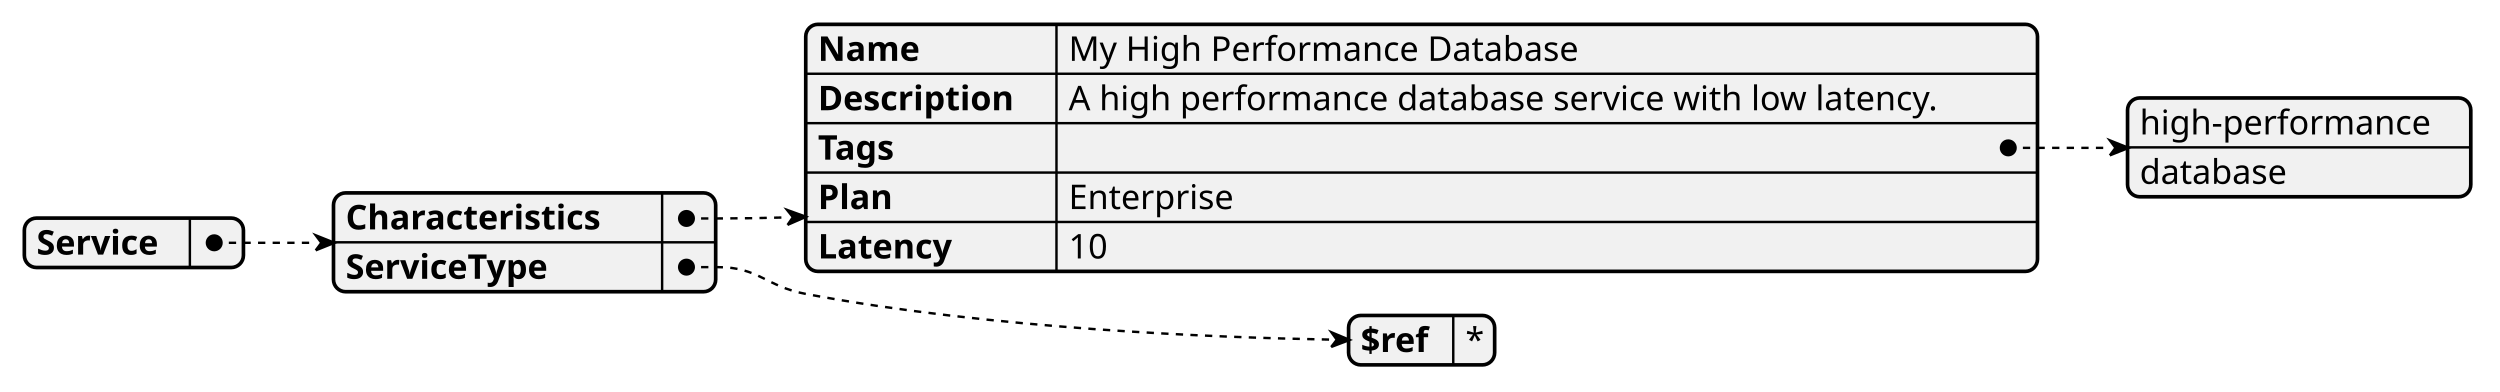
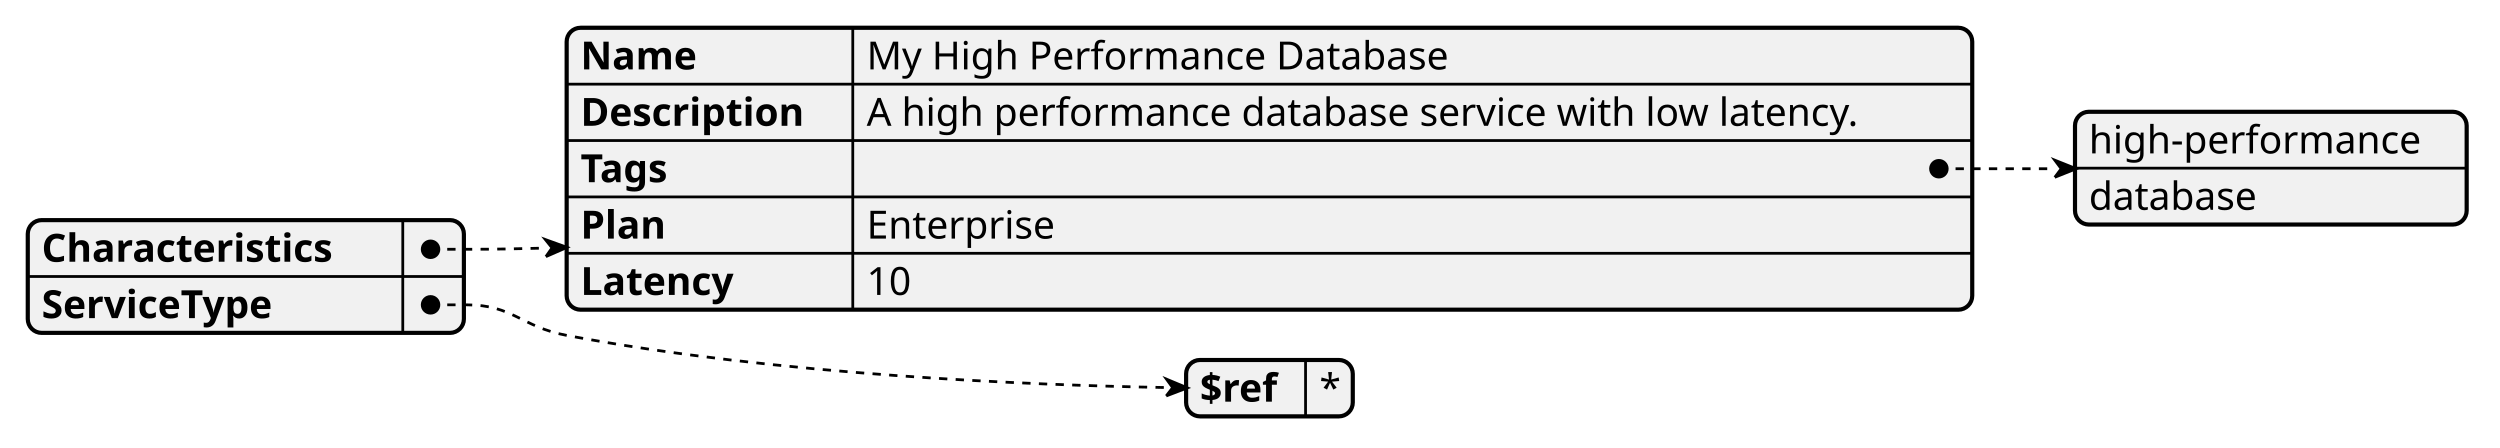
- <svg xmlns="http://www.w3.org/2000/svg" contentStyleType="text/css" height="161px" preserveAspectRatio="none" style="width:1027px;height:161px;background:#FFFFFF;" version="1.1" viewBox="0 0 1027 161" width="1027px" zoomAndPan="magnify">
+ <svg xmlns="http://www.w3.org/2000/svg" contentStyleType="text/css" height="161px" preserveAspectRatio="none" style="width:900px;height:161px;background:#FFFFFF;" version="1.1" viewBox="0 0 900 161" width="900px" zoomAndPan="magnify">
  <defs />
  <g>
-     <rect fill="#F1F1F1" height="20.297" rx="5" ry="5" style="stroke:#F1F1F1;stroke-width:1.5;" width="90" x="10" y="89.594" />
-     <text fill="#000000" font-family="sans-serif" font-size="14" font-weight="bold" lengthAdjust="spacing" textLength="58" x="15" y="104.589">Service</text>
-     <text fill="#000000" font-family="sans-serif" font-size="14" lengthAdjust="spacing" textLength="12" x="83" y="104.589">   </text>
-     <line style="stroke:#000000;stroke-width:1.0;" x1="78" x2="78" y1="89.594" y2="109.891" />
-     <rect fill="none" height="20.297" rx="5" ry="5" style="stroke:#000000;stroke-width:1.5;" width="90" x="10" y="89.594" />
-     <rect fill="#F1F1F1" height="40.594" rx="5" ry="5" style="stroke:#F1F1F1;stroke-width:1.5;" width="157" x="137" y="79.242" />
-     <text fill="#000000" font-family="sans-serif" font-size="14" font-weight="bold" lengthAdjust="spacing" textLength="125" x="142" y="94.237">Characteristics</text>
-     <text fill="#000000" font-family="sans-serif" font-size="14" lengthAdjust="spacing" textLength="12" x="277" y="94.237">   </text>
-     <line style="stroke:#000000;stroke-width:1.0;" x1="272" x2="272" y1="79.242" y2="99.539" />
-     <line style="stroke:#000000;stroke-width:1.0;" x1="137" x2="294" y1="99.539" y2="99.539" />
-     <text fill="#000000" font-family="sans-serif" font-size="14" font-weight="bold" lengthAdjust="spacing" textLength="97" x="142" y="114.534">ServiceType</text>
-     <text fill="#000000" font-family="sans-serif" font-size="14" lengthAdjust="spacing" textLength="12" x="277" y="114.534">   </text>
-     <line style="stroke:#000000;stroke-width:1.0;" x1="272" x2="272" y1="99.539" y2="119.836" />
-     <rect fill="none" height="40.594" rx="5" ry="5" style="stroke:#000000;stroke-width:1.5;" width="157" x="137" y="79.242" />
-     <rect fill="#F1F1F1" height="101.484" rx="5" ry="5" style="stroke:#F1F1F1;stroke-width:1.5;" width="506" x="331" y="10" />
-     <text fill="#000000" font-family="sans-serif" font-size="14" font-weight="bold" lengthAdjust="spacing" textLength="45" x="336" y="24.995">Name</text>
-     <text fill="#000000" font-family="sans-serif" font-size="14" lengthAdjust="spacing" textLength="225" x="439" y="24.995">My High Performance Database</text>
-     <line style="stroke:#000000;stroke-width:1.0;" x1="434" x2="434" y1="10" y2="30.297" />
-     <line style="stroke:#000000;stroke-width:1.0;" x1="331" x2="837" y1="30.297" y2="30.297" />
-     <text fill="#000000" font-family="sans-serif" font-size="14" font-weight="bold" lengthAdjust="spacing" textLength="93" x="336" y="45.292">Description</text>
-     <text fill="#000000" font-family="sans-serif" font-size="14" lengthAdjust="spacing" textLength="393" x="439" y="45.292">A high performance database service with low latency.</text>
-     <line style="stroke:#000000;stroke-width:1.0;" x1="434" x2="434" y1="30.297" y2="50.594" />
-     <line style="stroke:#000000;stroke-width:1.0;" x1="331" x2="837" y1="50.594" y2="50.594" />
-     <text fill="#000000" font-family="sans-serif" font-size="14" font-weight="bold" lengthAdjust="spacing" textLength="40" x="336" y="65.589">Tags</text>
-     <text fill="#000000" font-family="sans-serif" font-size="14" lengthAdjust="spacing" textLength="12" x="439" y="65.589">   </text>
-     <line style="stroke:#000000;stroke-width:1.0;" x1="434" x2="434" y1="50.594" y2="70.891" />
-     <line style="stroke:#000000;stroke-width:1.0;" x1="331" x2="837" y1="70.891" y2="70.891" />
-     <text fill="#000000" font-family="sans-serif" font-size="14" font-weight="bold" lengthAdjust="spacing" textLength="35" x="336" y="85.886">Plan</text>
-     <text fill="#000000" font-family="sans-serif" font-size="14" lengthAdjust="spacing" textLength="76" x="439" y="85.886">Enterprise</text>
-     <line style="stroke:#000000;stroke-width:1.0;" x1="434" x2="434" y1="70.891" y2="91.188" />
-     <line style="stroke:#000000;stroke-width:1.0;" x1="331" x2="837" y1="91.188" y2="91.188" />
-     <text fill="#000000" font-family="sans-serif" font-size="14" font-weight="bold" lengthAdjust="spacing" textLength="64" x="336" y="106.183">Latency</text>
-     <text fill="#000000" font-family="sans-serif" font-size="14" lengthAdjust="spacing" textLength="18" x="439" y="106.183">10</text>
-     <line style="stroke:#000000;stroke-width:1.0;" x1="434" x2="434" y1="91.188" y2="111.484" />
-     <rect fill="none" height="101.484" rx="5" ry="5" style="stroke:#000000;stroke-width:1.5;" width="506" x="331" y="10" />
-     <rect fill="#F1F1F1" height="40.594" rx="5" ry="5" style="stroke:#F1F1F1;stroke-width:1.5;" width="141" x="874" y="40.242" />
-     <text fill="#000000" font-family="sans-serif" font-size="14" lengthAdjust="spacing" textLength="131" x="879" y="55.237">high-performance</text>
-     <line style="stroke:#000000;stroke-width:1.0;" x1="874" x2="1015" y1="60.539" y2="60.539" />
-     <text fill="#000000" font-family="sans-serif" font-size="14" lengthAdjust="spacing" textLength="66" x="879" y="75.534">database</text>
-     <rect fill="none" height="40.594" rx="5" ry="5" style="stroke:#000000;stroke-width:1.5;" width="141" x="874" y="40.242" />
-     <rect fill="#F1F1F1" height="20.297" rx="5" ry="5" style="stroke:#F1F1F1;stroke-width:1.5;" width="60" x="554" y="129.594" />
-     <text fill="#000000" font-family="sans-serif" font-size="14" font-weight="bold" lengthAdjust="spacing" textLength="33" x="559" y="144.589">$ref</text>
-     <text fill="#000000" font-family="sans-serif" font-size="14" lengthAdjust="spacing" textLength="7" x="602" y="144.589">*</text>
-     <line style="stroke:#000000;stroke-width:1.0;" x1="597" x2="597" y1="129.594" y2="149.891" />
-     <rect fill="none" height="20.297" rx="5" ry="5" style="stroke:#000000;stroke-width:1.5;" width="60" x="554" y="129.594" />
-     <path d="M825,60.742 L838,60.742 C847.293,60.742 857.045,60.742 866.713,60.742 " fill="none" style="stroke:#000000;stroke-width:1.0;stroke-dasharray:3.0,3.0;" />
-     <path d="M866.713,63.832 L869.03,60.742 L866.713,57.652 L874.438,60.742 L866.713,63.832 " fill="#000000" style="stroke:#000000;stroke-width:1.0;" />
-     <ellipse cx="825" cy="60.742" fill="#000000" rx="3" ry="3" style="stroke:#000000;stroke-width:1.0;" />
-     <path d="M282,89.742 L295,89.742 C304.334,89.742 313.83,89.59 323.415,89.308 " fill="none" style="stroke:#000000;stroke-width:1.0;stroke-dasharray:3.0,3.0;" />
-     <path d="M323.517,92.39 L325.726,89.232 L323.313,86.226 L331.12,89.054 L323.517,92.39 " fill="#000000" style="stroke:#000000;stroke-width:1.0;" />
-     <ellipse cx="282" cy="89.742" fill="#000000" rx="3" ry="3" style="stroke:#000000;stroke-width:1.0;" />
-     <path d="M282,109.742 L295,109.742 C311.73,109.742 314.558,117.651 331,120.742 C406.868,135.005 497.463,138.641 546.881,139.518 " fill="none" style="stroke:#000000;stroke-width:1.0;stroke-dasharray:3.0,3.0;" />
-     <path d="M546.834,142.545 L549.152,139.553 L546.929,136.49 L554.451,139.636 L546.834,142.545 " fill="#000000" style="stroke:#000000;stroke-width:1.0;" />
-     <ellipse cx="282" cy="109.742" fill="#000000" rx="3" ry="3" style="stroke:#000000;stroke-width:1.0;" />
-     <path d="M88,99.742 L101,99.742 C110.292,99.742 120.01,99.742 129.685,99.742 " fill="none" style="stroke:#000000;stroke-width:1.0;stroke-dasharray:3.0,3.0;" />
-     <path d="M129.685,102.839 L132.008,99.742 L129.685,96.646 L137.427,99.742 L129.685,102.839 " fill="#000000" style="stroke:#000000;stroke-width:1.0;" />
-     <ellipse cx="88" cy="99.742" fill="#000000" rx="3" ry="3" style="stroke:#000000;stroke-width:1.0;" />
+     <rect fill="#F1F1F1" height="40.594" rx="5" ry="5" style="stroke:#F1F1F1;stroke-width:1.5;" width="157" x="10" y="79.242" />
+     <text fill="#000000" font-family="sans-serif" font-size="14" font-weight="bold" lengthAdjust="spacing" textLength="125" x="15" y="94.237">Characteristics</text>
+     <text fill="#000000" font-family="sans-serif" font-size="14" lengthAdjust="spacing" textLength="12" x="150" y="94.237">   </text>
+     <line style="stroke:#000000;stroke-width:1.0;" x1="145" x2="145" y1="79.242" y2="99.539" />
+     <line style="stroke:#000000;stroke-width:1.0;" x1="10" x2="167" y1="99.539" y2="99.539" />
+     <text fill="#000000" font-family="sans-serif" font-size="14" font-weight="bold" lengthAdjust="spacing" textLength="97" x="15" y="114.534">ServiceType</text>
+     <text fill="#000000" font-family="sans-serif" font-size="14" lengthAdjust="spacing" textLength="12" x="150" y="114.534">   </text>
+     <line style="stroke:#000000;stroke-width:1.0;" x1="145" x2="145" y1="99.539" y2="119.836" />
+     <rect fill="none" height="40.594" rx="5" ry="5" style="stroke:#000000;stroke-width:1.5;" width="157" x="10" y="79.242" />
+     <rect fill="#F1F1F1" height="101.484" rx="5" ry="5" style="stroke:#F1F1F1;stroke-width:1.5;" width="506" x="204" y="10" />
+     <text fill="#000000" font-family="sans-serif" font-size="14" font-weight="bold" lengthAdjust="spacing" textLength="45" x="209" y="24.995">Name</text>
+     <text fill="#000000" font-family="sans-serif" font-size="14" lengthAdjust="spacing" textLength="225" x="312" y="24.995">My High Performance Database</text>
+     <line style="stroke:#000000;stroke-width:1.0;" x1="307" x2="307" y1="10" y2="30.297" />
+     <line style="stroke:#000000;stroke-width:1.0;" x1="204" x2="710" y1="30.297" y2="30.297" />
+     <text fill="#000000" font-family="sans-serif" font-size="14" font-weight="bold" lengthAdjust="spacing" textLength="93" x="209" y="45.292">Description</text>
+     <text fill="#000000" font-family="sans-serif" font-size="14" lengthAdjust="spacing" textLength="393" x="312" y="45.292">A high performance database service with low latency.</text>
+     <line style="stroke:#000000;stroke-width:1.0;" x1="307" x2="307" y1="30.297" y2="50.594" />
+     <line style="stroke:#000000;stroke-width:1.0;" x1="204" x2="710" y1="50.594" y2="50.594" />
+     <text fill="#000000" font-family="sans-serif" font-size="14" font-weight="bold" lengthAdjust="spacing" textLength="40" x="209" y="65.589">Tags</text>
+     <text fill="#000000" font-family="sans-serif" font-size="14" lengthAdjust="spacing" textLength="12" x="312" y="65.589">   </text>
+     <line style="stroke:#000000;stroke-width:1.0;" x1="307" x2="307" y1="50.594" y2="70.891" />
+     <line style="stroke:#000000;stroke-width:1.0;" x1="204" x2="710" y1="70.891" y2="70.891" />
+     <text fill="#000000" font-family="sans-serif" font-size="14" font-weight="bold" lengthAdjust="spacing" textLength="35" x="209" y="85.886">Plan</text>
+     <text fill="#000000" font-family="sans-serif" font-size="14" lengthAdjust="spacing" textLength="76" x="312" y="85.886">Enterprise</text>
+     <line style="stroke:#000000;stroke-width:1.0;" x1="307" x2="307" y1="70.891" y2="91.188" />
+     <line style="stroke:#000000;stroke-width:1.0;" x1="204" x2="710" y1="91.188" y2="91.188" />
+     <text fill="#000000" font-family="sans-serif" font-size="14" font-weight="bold" lengthAdjust="spacing" textLength="64" x="209" y="106.183">Latency</text>
+     <text fill="#000000" font-family="sans-serif" font-size="14" lengthAdjust="spacing" textLength="18" x="312" y="106.183">10</text>
+     <line style="stroke:#000000;stroke-width:1.0;" x1="307" x2="307" y1="91.188" y2="111.484" />
+     <rect fill="none" height="101.484" rx="5" ry="5" style="stroke:#000000;stroke-width:1.5;" width="506" x="204" y="10" />
+     <rect fill="#F1F1F1" height="40.594" rx="5" ry="5" style="stroke:#F1F1F1;stroke-width:1.5;" width="141" x="747" y="40.242" />
+     <text fill="#000000" font-family="sans-serif" font-size="14" lengthAdjust="spacing" textLength="131" x="752" y="55.237">high-performance</text>
+     <line style="stroke:#000000;stroke-width:1.0;" x1="747" x2="888" y1="60.539" y2="60.539" />
+     <text fill="#000000" font-family="sans-serif" font-size="14" lengthAdjust="spacing" textLength="66" x="752" y="75.534">database</text>
+     <rect fill="none" height="40.594" rx="5" ry="5" style="stroke:#000000;stroke-width:1.5;" width="141" x="747" y="40.242" />
+     <rect fill="#F1F1F1" height="20.297" rx="5" ry="5" style="stroke:#F1F1F1;stroke-width:1.5;" width="60" x="427" y="129.594" />
+     <text fill="#000000" font-family="sans-serif" font-size="14" font-weight="bold" lengthAdjust="spacing" textLength="33" x="432" y="144.589">$ref</text>
+     <text fill="#000000" font-family="sans-serif" font-size="14" lengthAdjust="spacing" textLength="7" x="475" y="144.589">*</text>
+     <line style="stroke:#000000;stroke-width:1.0;" x1="470" x2="470" y1="129.594" y2="149.891" />
+     <rect fill="none" height="20.297" rx="5" ry="5" style="stroke:#000000;stroke-width:1.5;" width="60" x="427" y="129.594" />
+     <path d="M698,60.742 L711,60.742 C720.293,60.742 730.045,60.742 739.713,60.742 " fill="none" style="stroke:#000000;stroke-width:1.0;stroke-dasharray:3.0,3.0;" />
+     <path d="M739.713,63.832 L742.03,60.742 L739.713,57.652 L747.438,60.742 L739.713,63.832 " fill="#000000" style="stroke:#000000;stroke-width:1.0;" />
+     <ellipse cx="698" cy="60.742" fill="#000000" rx="3" ry="3" style="stroke:#000000;stroke-width:1.0;" />
+     <path d="M155,89.742 L168,89.742 C177.334,89.742 186.83,89.59 196.415,89.308 " fill="none" style="stroke:#000000;stroke-width:1.0;stroke-dasharray:3.0,3.0;" />
+     <path d="M196.517,92.39 L198.726,89.232 L196.314,86.226 L204.12,89.054 L196.517,92.39 " fill="#000000" style="stroke:#000000;stroke-width:1.0;" />
+     <ellipse cx="155" cy="89.742" fill="#000000" rx="3" ry="3" style="stroke:#000000;stroke-width:1.0;" />
+     <path d="M155,109.742 L168,109.742 C184.73,109.742 187.558,117.651 204,120.742 C279.868,135.005 370.463,138.641 419.881,139.518 " fill="none" style="stroke:#000000;stroke-width:1.0;stroke-dasharray:3.0,3.0;" />
+     <path d="M419.834,142.545 L422.152,139.553 L419.929,136.49 L427.451,139.636 L419.834,142.545 " fill="#000000" style="stroke:#000000;stroke-width:1.0;" />
+     <ellipse cx="155" cy="109.742" fill="#000000" rx="3" ry="3" style="stroke:#000000;stroke-width:1.0;" />
  </g>
</svg>
